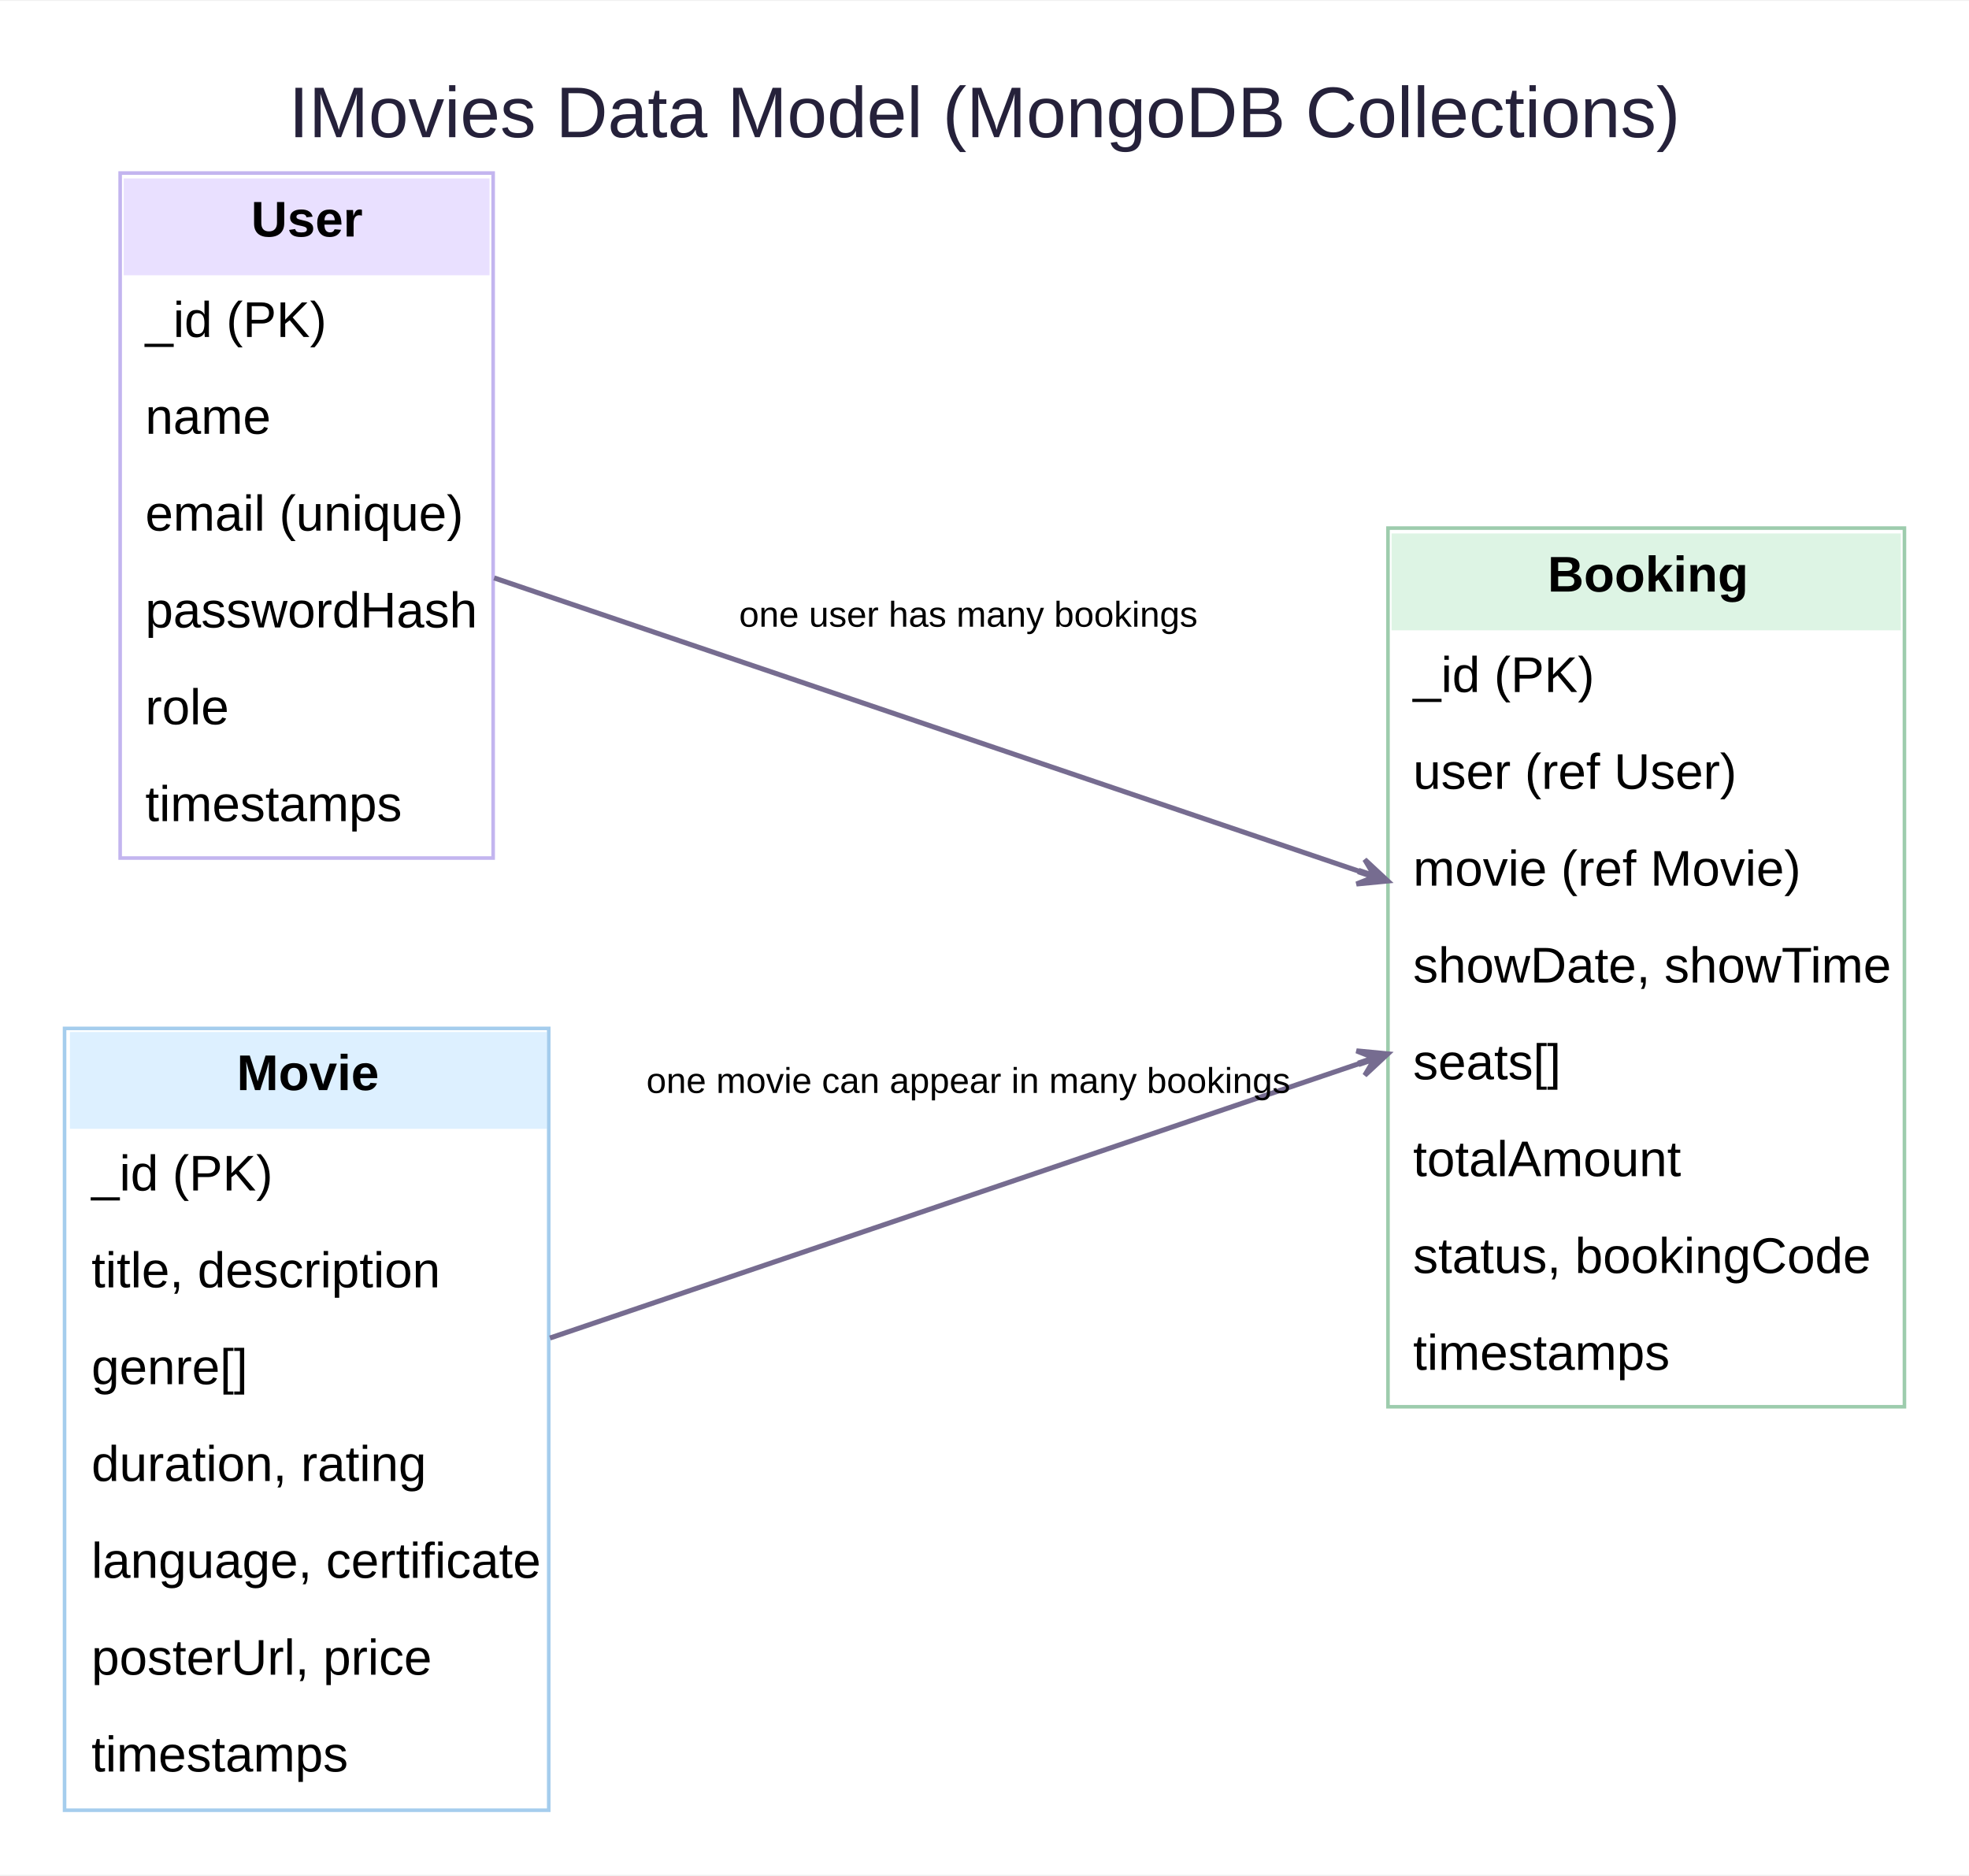
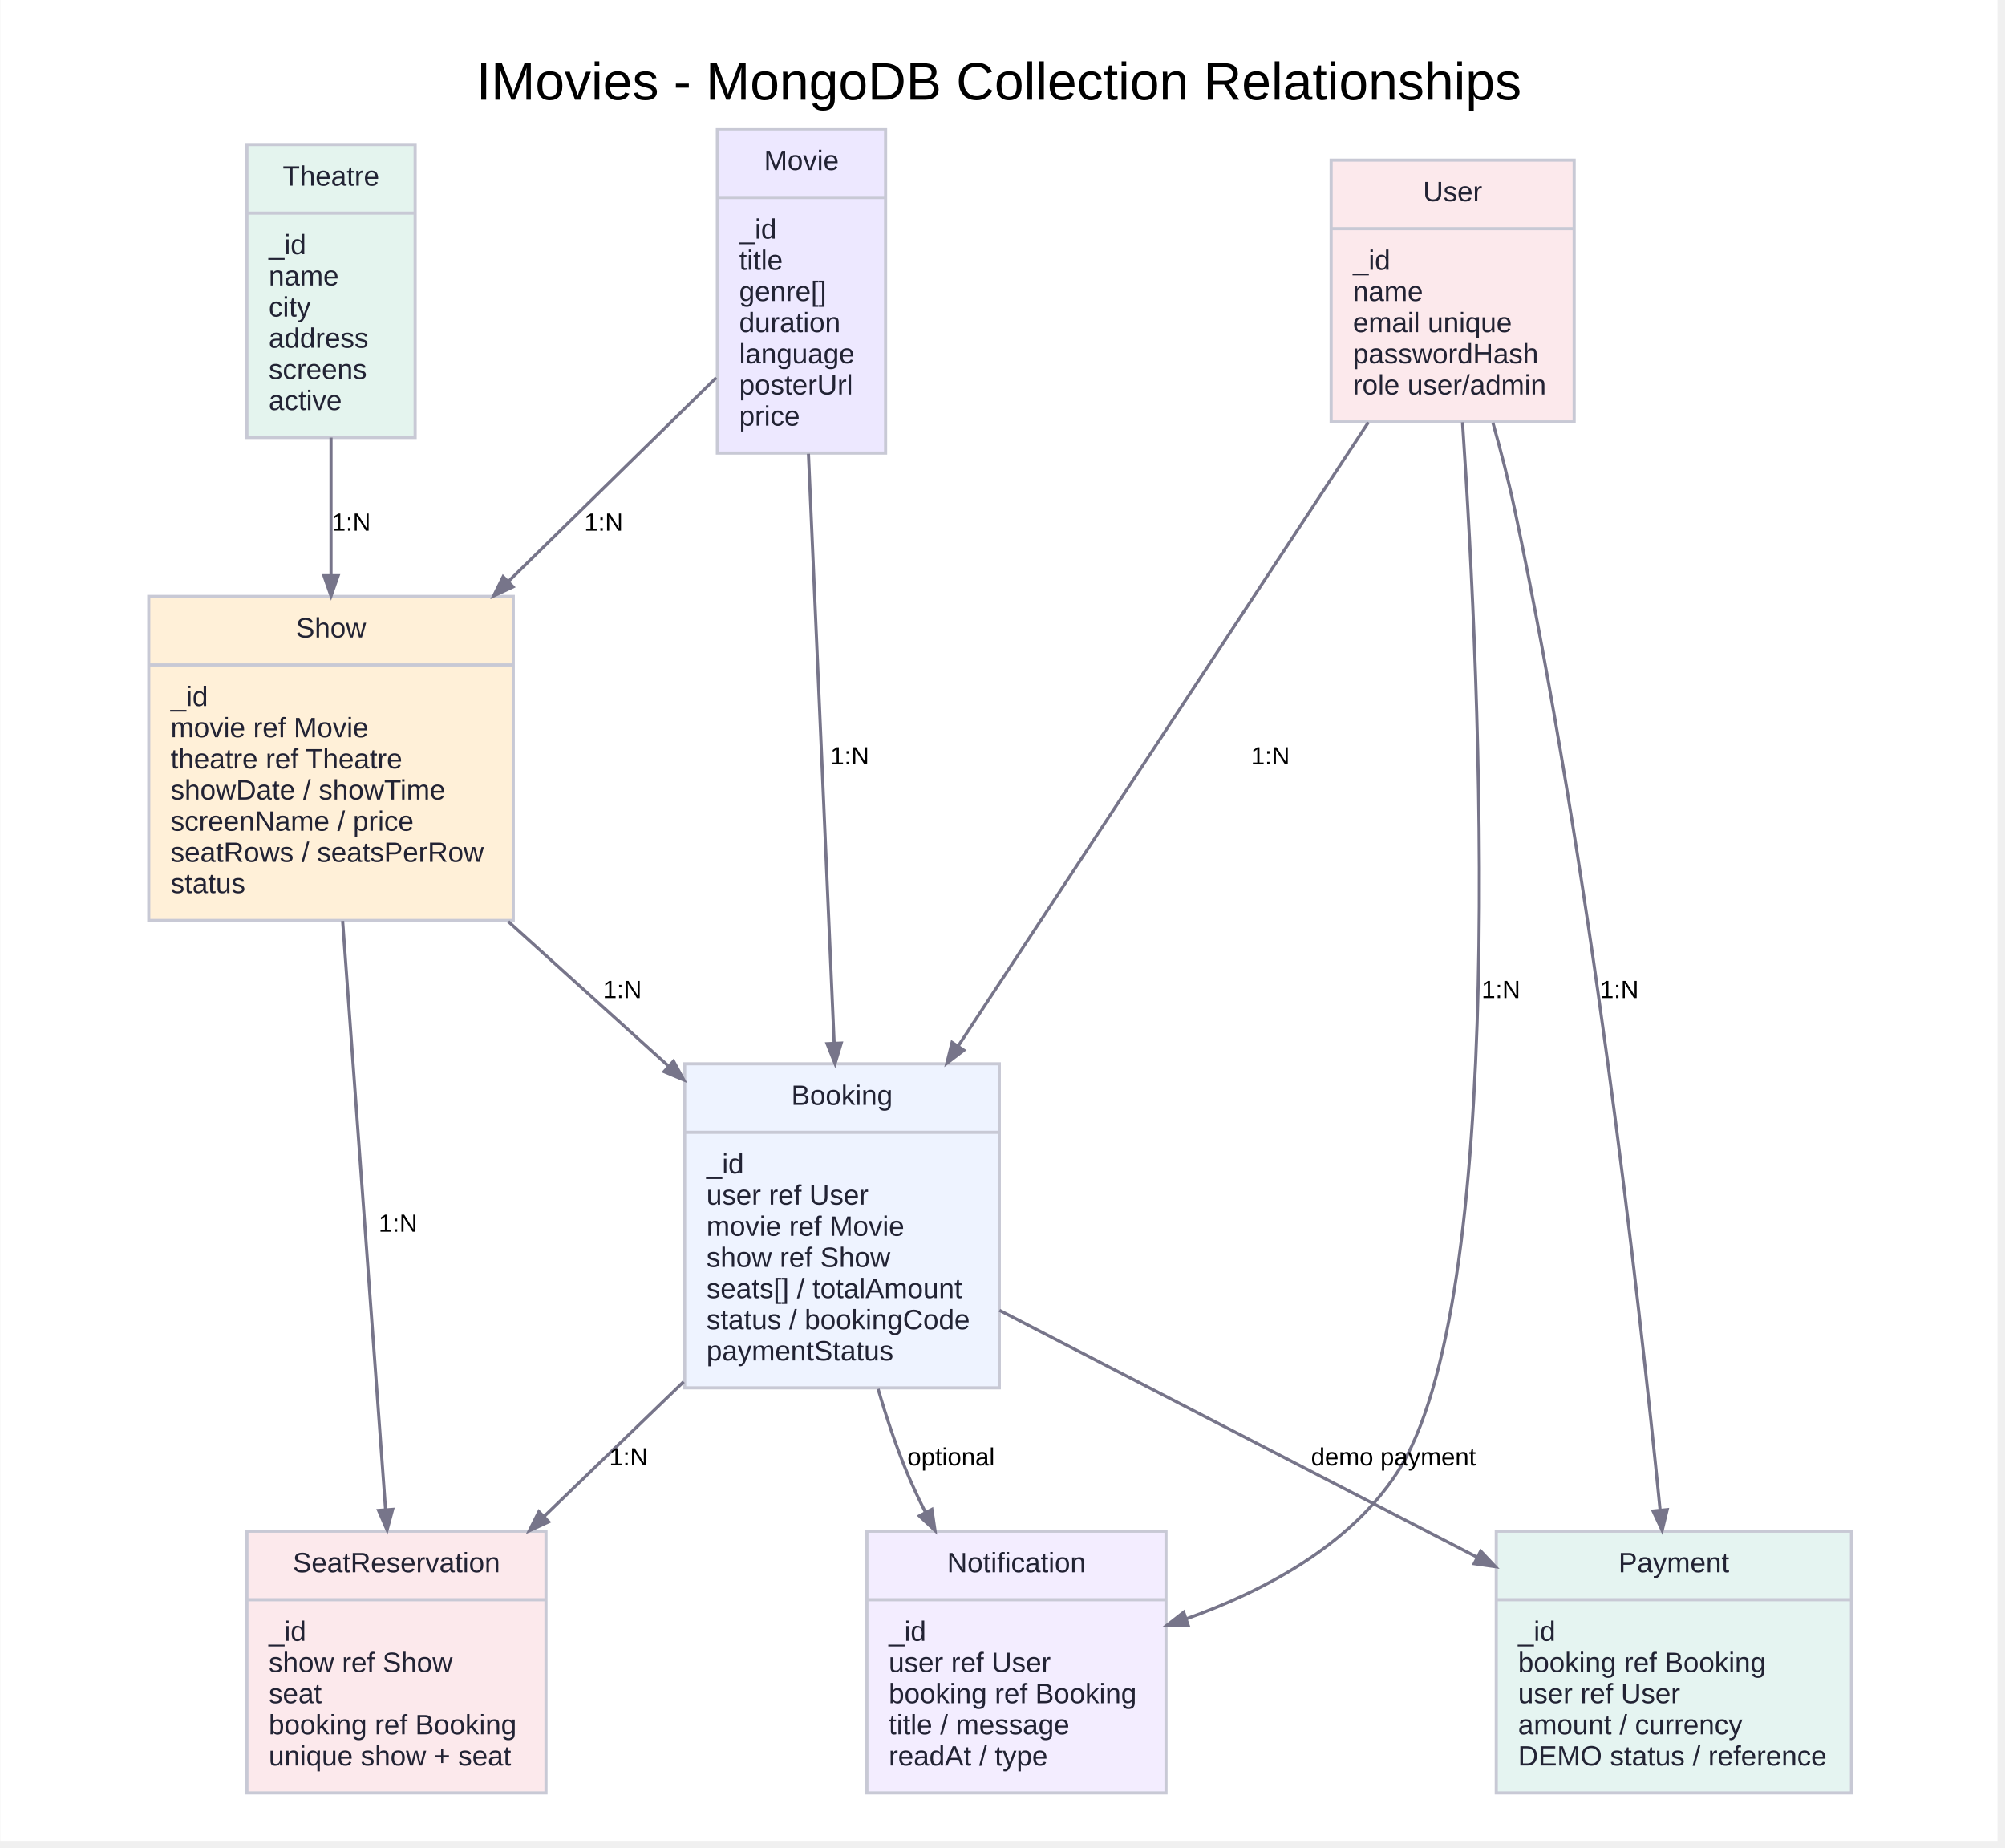
- <svg xmlns="http://www.w3.org/2000/svg" width="549pt" height="523pt" viewBox="0.00 0.00 549.00 522.50">
-   <g id="graph0" class="graph" transform="scale(1 1) rotate(0) translate(18 504.5)">
-     <polygon fill="white" stroke="transparent" points="-18,18 -18,-504.5 531,-504.5 531,18 -18,18" />
-     <text text-anchor="middle" x="256.5" y="-466.5" font-family="Arial" font-size="20.00" fill="#25213a">IMovies Data Model (MongoDB Collections)</text>
+ <svg xmlns="http://www.w3.org/2000/svg" width="547pt" height="504pt" viewBox="0.00 0.00 546.84 504.00">
+   <g id="graph0" class="graph" transform="scale(0.85 0.85) rotate(0) translate(14.4 576.4)">
+     <polygon fill="#ffffff" stroke="transparent" points="-14.4,14.4 -14.4,-576.4 626.61,-576.4 626.61,14.4 -14.4,14.4" />
+     <text text-anchor="middle" x="306.11" y="-544.4" font-family="Arial" font-size="17.00">IMovies - MongoDB Collection Relationships</text>
    <g id="node1" class="node">
-       <polygon fill="#e9e0ff" stroke="transparent" points="16.5,-428 16.5,-455 118.5,-455 118.5,-428 16.5,-428" />
-       <text text-anchor="start" x="52" y="-438.8" font-family="Arial" font-weight="bold" font-size="14.00">User</text>
-       <text text-anchor="start" x="22.5" y="-410.8" font-family="Arial" font-size="14.00">_id (PK)</text>
-       <text text-anchor="start" x="22.5" y="-383.8" font-family="Arial" font-size="14.00">name</text>
-       <text text-anchor="start" x="22.5" y="-356.8" font-family="Arial" font-size="14.00">email (unique)</text>
-       <text text-anchor="start" x="22.5" y="-329.8" font-family="Arial" font-size="14.00">passwordHash</text>
-       <text text-anchor="start" x="22.5" y="-302.8" font-family="Arial" font-size="14.00">role</text>
-       <text text-anchor="start" x="22.5" y="-275.8" font-family="Arial" font-size="14.00">timestamps</text>
-       <polygon fill="none" stroke="#c3b5ef" points="15.5,-265.5 15.5,-456.5 119.5,-456.5 119.5,-265.5 15.5,-265.5" />
+       <polygon fill="#fce9ec" stroke="#c8c9d5" points="412.75,-441 412.75,-525 490.75,-525 490.75,-441 412.75,-441" />
+       <text text-anchor="middle" x="451.75" y="-511.8" font-family="Arial" font-size="9.00" fill="#222334">User</text>
+       <polyline fill="none" stroke="#c8c9d5" points="412.75,-503 490.75,-503 " />
+       <text text-anchor="start" x="419.75" y="-489.8" font-family="Arial" font-size="9.00" fill="#222334">_id</text>
+       <text text-anchor="start" x="419.75" y="-479.8" font-family="Arial" font-size="9.00" fill="#222334">name</text>
+       <text text-anchor="start" x="419.75" y="-469.8" font-family="Arial" font-size="9.00" fill="#222334">email unique</text>
+       <text text-anchor="start" x="419.75" y="-459.8" font-family="Arial" font-size="9.00" fill="#222334">passwordHash</text>
+       <text text-anchor="start" x="419.75" y="-449.8" font-family="Arial" font-size="9.00" fill="#222334">role user/admin</text>
+     </g>
+     <g id="node5" class="node">
+       <polygon fill="#eef3ff" stroke="#c8c9d5" points="205.25,-131 205.25,-235 306.25,-235 306.25,-131 205.25,-131" />
+       <text text-anchor="middle" x="255.75" y="-221.8" font-family="Arial" font-size="9.00" fill="#222334">Booking</text>
+       <polyline fill="none" stroke="#c8c9d5" points="205.25,-213 306.25,-213 " />
+       <text text-anchor="start" x="212.25" y="-199.8" font-family="Arial" font-size="9.00" fill="#222334">_id</text>
+       <text text-anchor="start" x="212.25" y="-189.8" font-family="Arial" font-size="9.00" fill="#222334">user ref User</text>
+       <text text-anchor="start" x="212.25" y="-179.8" font-family="Arial" font-size="9.00" fill="#222334">movie ref Movie</text>
+       <text text-anchor="start" x="212.25" y="-169.8" font-family="Arial" font-size="9.00" fill="#222334">show ref Show</text>
+       <text text-anchor="start" x="212.25" y="-159.8" font-family="Arial" font-size="9.00" fill="#222334">seats[] / totalAmount</text>
+       <text text-anchor="start" x="212.25" y="-149.8" font-family="Arial" font-size="9.00" fill="#222334">status / bookingCode</text>
+       <text text-anchor="start" x="212.25" y="-139.8" font-family="Arial" font-size="9.00" fill="#222334">paymentStatus</text>
+     </g>
+     <g id="edge1" class="edge">
+       <path fill="none" stroke="#77758a" d="M424.71,-440.88C390.52,-388.91 331.52,-299.19 293.07,-240.73" />
+       <polygon fill="#77758a" stroke="#77758a" points="294.88,-239.36 289.41,-235.18 291.08,-241.86 294.88,-239.36" />
+       <text text-anchor="middle" x="393.25" y="-331.1" font-family="Arial" font-size="8.00">1:N</text>
+     </g>
+     <g id="node7" class="node">
+       <polygon fill="#e5f4f1" stroke="#c8c9d5" points="465.75,-1 465.75,-85 579.75,-85 579.75,-1 465.75,-1" />
+       <text text-anchor="middle" x="522.75" y="-71.8" font-family="Arial" font-size="9.00" fill="#222334">Payment</text>
+       <polyline fill="none" stroke="#c8c9d5" points="465.75,-63 579.75,-63 " />
+       <text text-anchor="start" x="472.75" y="-49.8" font-family="Arial" font-size="9.00" fill="#222334">_id</text>
+       <text text-anchor="start" x="472.75" y="-39.8" font-family="Arial" font-size="9.00" fill="#222334">booking ref Booking</text>
+       <text text-anchor="start" x="472.75" y="-29.8" font-family="Arial" font-size="9.00" fill="#222334">user ref User</text>
+       <text text-anchor="start" x="472.75" y="-19.8" font-family="Arial" font-size="9.00" fill="#222334">amount / currency</text>
+       <text text-anchor="start" x="472.75" y="-9.8" font-family="Arial" font-size="9.00" fill="#222334">DEMO status / reference</text>
+     </g>
+     <g id="edge9" class="edge">
+       <path fill="none" stroke="#77758a" d="M464.68,-440.72C467.28,-431.49 469.8,-421.71 471.75,-412.5 495.88,-298.65 511.31,-162.51 518.33,-91.86" />
+       <polygon fill="#77758a" stroke="#77758a" points="520.61,-91.92 518.99,-85.23 516.08,-91.47 520.61,-91.92" />
+       <text text-anchor="middle" x="505.25" y="-256.1" font-family="Arial" font-size="8.00">1:N</text>
+     </g>
+     <g id="node8" class="node">
+       <polygon fill="#f3edff" stroke="#c8c9d5" points="263.75,-1 263.75,-85 359.75,-85 359.75,-1 263.75,-1" />
+       <text text-anchor="middle" x="311.75" y="-71.8" font-family="Arial" font-size="9.00" fill="#222334">Notification</text>
+       <polyline fill="none" stroke="#c8c9d5" points="263.75,-63 359.75,-63 " />
+       <text text-anchor="start" x="270.75" y="-49.8" font-family="Arial" font-size="9.00" fill="#222334">_id</text>
+       <text text-anchor="start" x="270.75" y="-39.8" font-family="Arial" font-size="9.00" fill="#222334">user ref User</text>
+       <text text-anchor="start" x="270.75" y="-29.8" font-family="Arial" font-size="9.00" fill="#222334">booking ref Booking</text>
+       <text text-anchor="start" x="270.75" y="-19.8" font-family="Arial" font-size="9.00" fill="#222334">title / message</text>
+       <text text-anchor="start" x="270.75" y="-9.8" font-family="Arial" font-size="9.00" fill="#222334">readAt / type</text>
+     </g>
+     <g id="edge10" class="edge">
+       <path fill="none" stroke="#77758a" d="M454.91,-440.89C460.75,-354.57 469.57,-157.9 433.75,-103.5 418.4,-80.18 391.13,-65.71 366.27,-56.88" />
+       <polygon fill="#77758a" stroke="#77758a" points="366.89,-54.69 360,-54.76 365.43,-59 366.89,-54.69" />
+       <text text-anchor="middle" x="467.25" y="-256.1" font-family="Arial" font-size="8.00">1:N</text>
+     </g>
+     <g id="node2" class="node">
+       <polygon fill="#ede8ff" stroke="#c8c9d5" points="215.75,-431 215.75,-535 269.75,-535 269.75,-431 215.75,-431" />
+       <text text-anchor="middle" x="242.75" y="-521.8" font-family="Arial" font-size="9.00" fill="#222334">Movie</text>
+       <polyline fill="none" stroke="#c8c9d5" points="215.75,-513 269.75,-513 " />
+       <text text-anchor="start" x="222.75" y="-499.8" font-family="Arial" font-size="9.00" fill="#222334">_id</text>
+       <text text-anchor="start" x="222.75" y="-489.8" font-family="Arial" font-size="9.00" fill="#222334">title</text>
+       <text text-anchor="start" x="222.75" y="-479.8" font-family="Arial" font-size="9.00" fill="#222334">genre[]</text>
+       <text text-anchor="start" x="222.75" y="-469.8" font-family="Arial" font-size="9.00" fill="#222334">duration</text>
+       <text text-anchor="start" x="222.75" y="-459.8" font-family="Arial" font-size="9.00" fill="#222334">language</text>
+       <text text-anchor="start" x="222.75" y="-449.8" font-family="Arial" font-size="9.00" fill="#222334">posterUrl</text>
+       <text text-anchor="start" x="222.75" y="-439.8" font-family="Arial" font-size="9.00" fill="#222334">price</text>
+     </g>
+     <g id="node4" class="node">
+       <polygon fill="#fff0d8" stroke="#c8c9d5" points="33.25,-281 33.25,-385 150.25,-385 150.25,-281 33.25,-281" />
+       <text text-anchor="middle" x="91.75" y="-371.8" font-family="Arial" font-size="9.00" fill="#222334">Show</text>
+       <polyline fill="none" stroke="#c8c9d5" points="33.25,-363 150.25,-363 " />
+       <text text-anchor="start" x="40.25" y="-349.8" font-family="Arial" font-size="9.00" fill="#222334">_id</text>
+       <text text-anchor="start" x="40.25" y="-339.8" font-family="Arial" font-size="9.00" fill="#222334">movie ref Movie</text>
+       <text text-anchor="start" x="40.25" y="-329.8" font-family="Arial" font-size="9.00" fill="#222334">theatre ref Theatre</text>
+       <text text-anchor="start" x="40.25" y="-319.8" font-family="Arial" font-size="9.00" fill="#222334">showDate / showTime</text>
+       <text text-anchor="start" x="40.25" y="-309.8" font-family="Arial" font-size="9.00" fill="#222334">screenName / price</text>
+       <text text-anchor="start" x="40.25" y="-299.8" font-family="Arial" font-size="9.00" fill="#222334">seatRows / seatsPerRow</text>
+       <text text-anchor="start" x="40.25" y="-289.8" font-family="Arial" font-size="9.00" fill="#222334">status</text>
+     </g>
+     <g id="edge2" class="edge">
+       <path fill="none" stroke="#77758a" d="M215.41,-455.2C196.84,-437 171.61,-412.27 148.77,-389.89" />
+       <polygon fill="#77758a" stroke="#77758a" points="150.18,-388.08 143.94,-385.15 146.99,-391.33 150.18,-388.08" />
+       <text text-anchor="middle" x="179.25" y="-406.1" font-family="Arial" font-size="8.00">1:N</text>
+     </g>
+     <g id="edge3" class="edge">
+       <path fill="none" stroke="#77758a" d="M244.99,-430.77C247.28,-378.16 250.85,-296.43 253.24,-241.61" />
+       <polygon fill="#77758a" stroke="#77758a" points="255.51,-241.65 253.53,-235.06 250.97,-241.45 255.51,-241.65" />
+       <text text-anchor="middle" x="258.25" y="-331.1" font-family="Arial" font-size="8.00">1:N</text>
    </g>
    <g id="node3" class="node">
-       <polygon fill="#ddf4e4" stroke="transparent" points="370,-329 370,-356 512,-356 512,-329 370,-329" />
-       <text text-anchor="start" x="413.5" y="-339.8" font-family="Arial" font-weight="bold" font-size="14.00">Booking</text>
-       <text text-anchor="start" x="376" y="-311.8" font-family="Arial" font-size="14.00">_id (PK)</text>
-       <text text-anchor="start" x="376" y="-284.8" font-family="Arial" font-size="14.00">user (ref User)</text>
-       <text text-anchor="start" x="376" y="-257.8" font-family="Arial" font-size="14.00">movie (ref Movie)</text>
-       <text text-anchor="start" x="376" y="-230.8" font-family="Arial" font-size="14.00">showDate, showTime</text>
-       <text text-anchor="start" x="376" y="-203.8" font-family="Arial" font-size="14.00">seats[]</text>
-       <text text-anchor="start" x="376" y="-176.8" font-family="Arial" font-size="14.00">totalAmount</text>
-       <text text-anchor="start" x="376" y="-149.8" font-family="Arial" font-size="14.00">status, bookingCode</text>
-       <text text-anchor="start" x="376" y="-122.8" font-family="Arial" font-size="14.00">timestamps</text>
-       <polygon fill="none" stroke="#9dccad" points="369,-112.5 369,-357.5 513,-357.5 513,-112.5 369,-112.5" />
+       <polygon fill="#e4f4ee" stroke="#c8c9d5" points="64.75,-436 64.75,-530 118.75,-530 118.75,-436 64.75,-436" />
+       <text text-anchor="middle" x="91.75" y="-516.8" font-family="Arial" font-size="9.00" fill="#222334">Theatre</text>
+       <polyline fill="none" stroke="#c8c9d5" points="64.75,-508 118.75,-508 " />
+       <text text-anchor="start" x="71.75" y="-494.8" font-family="Arial" font-size="9.00" fill="#222334">_id</text>
+       <text text-anchor="start" x="71.75" y="-484.8" font-family="Arial" font-size="9.00" fill="#222334">name</text>
+       <text text-anchor="start" x="71.75" y="-474.8" font-family="Arial" font-size="9.00" fill="#222334">city</text>
+       <text text-anchor="start" x="71.75" y="-464.8" font-family="Arial" font-size="9.00" fill="#222334">address</text>
+       <text text-anchor="start" x="71.75" y="-454.8" font-family="Arial" font-size="9.00" fill="#222334">screens</text>
+       <text text-anchor="start" x="71.75" y="-444.8" font-family="Arial" font-size="9.00" fill="#222334">active</text>
    </g>
-     <g id="edge1" class="edge">
-       <path fill="none" stroke="#766c90" stroke-width="1.4" d="M119.77,-343.61C182.18,-322.44 288.26,-286.46 361.11,-261.76" />
-       <polygon fill="#766c90" stroke="#766c90" stroke-width="1.4" points="368.94,-259.1 362.52,-265.08 365.21,-260.58 361.43,-261.86 361.36,-261.67 361.3,-261.48 365.09,-260.2 360.21,-258.26 368.94,-259.1 368.94,-259.1" />
-       <text text-anchor="middle" x="252" y="-330" font-family="Arial" font-size="10.00">one user has many bookings</text>
+     <g id="edge4" class="edge">
+       <path fill="none" stroke="#77758a" d="M91.75,-435.98C91.75,-422 91.75,-406.46 91.75,-391.8" />
+       <polygon fill="#77758a" stroke="#77758a" points="94.03,-391.64 91.75,-385.14 89.48,-391.64 94.03,-391.64" />
+       <text text-anchor="middle" x="98.25" y="-406.1" font-family="Arial" font-size="8.00">1:N</text>
    </g>
-     <g id="node2" class="node">
-       <polygon fill="#ddf0ff" stroke="transparent" points="1.5,-190 1.5,-217 134.5,-217 134.5,-190 1.5,-190" />
-       <text text-anchor="start" x="48" y="-200.8" font-family="Arial" font-weight="bold" font-size="14.00">Movie</text>
-       <text text-anchor="start" x="7.5" y="-172.8" font-family="Arial" font-size="14.00">_id (PK)</text>
-       <text text-anchor="start" x="7.5" y="-145.8" font-family="Arial" font-size="14.00">title, description</text>
-       <text text-anchor="start" x="7.5" y="-118.8" font-family="Arial" font-size="14.00">genre[]</text>
-       <text text-anchor="start" x="7.5" y="-91.8" font-family="Arial" font-size="14.00">duration, rating</text>
-       <text text-anchor="start" x="7.5" y="-64.8" font-family="Arial" font-size="14.00">language, certificate</text>
-       <text text-anchor="start" x="7.5" y="-37.8" font-family="Arial" font-size="14.00">posterUrl, price</text>
-       <text text-anchor="start" x="7.5" y="-10.8" font-family="Arial" font-size="14.00">timestamps</text>
-       <polygon fill="none" stroke="#a5cded" points="0,0 0,-218 135,-218 135,0 0,0" />
+     <g id="edge5" class="edge">
+       <path fill="none" stroke="#77758a" d="M148.65,-280.65C165.25,-265.67 183.37,-249.32 199.91,-234.4" />
+       <polygon fill="#77758a" stroke="#77758a" points="201.68,-235.86 204.98,-229.82 198.63,-232.48 201.68,-235.86" />
+       <text text-anchor="middle" x="185.25" y="-256.1" font-family="Arial" font-size="8.00">1:N</text>
    </g>
-     <g id="edge2" class="edge">
-       <path fill="none" stroke="#766c90" stroke-width="1.4" d="M135.35,-131.67C198.81,-153.2 294.22,-185.56 361.32,-208.31" />
-       <polygon fill="#766c90" stroke="#766c90" stroke-width="1.4" points="368.95,-210.9 360.21,-211.74 365.09,-209.81 361.31,-208.52 361.37,-208.33 361.43,-208.14 365.22,-209.43 362.53,-204.92 368.95,-210.9 368.95,-210.9" />
-       <text text-anchor="middle" x="252" y="-200" font-family="Arial" font-size="10.00">one movie can appear in many bookings</text>
+     <g id="node6" class="node">
+       <polygon fill="#fce9ec" stroke="#c8c9d5" points="64.75,-1 64.75,-85 160.75,-85 160.75,-1 64.75,-1" />
+       <text text-anchor="middle" x="112.75" y="-71.8" font-family="Arial" font-size="9.00" fill="#222334">SeatReservation</text>
+       <polyline fill="none" stroke="#c8c9d5" points="64.75,-63 160.75,-63 " />
+       <text text-anchor="start" x="71.75" y="-49.8" font-family="Arial" font-size="9.00" fill="#222334">_id</text>
+       <text text-anchor="start" x="71.75" y="-39.8" font-family="Arial" font-size="9.00" fill="#222334">show ref Show</text>
+       <text text-anchor="start" x="71.75" y="-29.8" font-family="Arial" font-size="9.00" fill="#222334">seat</text>
+       <text text-anchor="start" x="71.75" y="-19.8" font-family="Arial" font-size="9.00" fill="#222334">booking ref Booking</text>
+       <text text-anchor="start" x="71.75" y="-9.8" font-family="Arial" font-size="9.00" fill="#222334">unique show + seat</text>
+     </g>
+     <g id="edge6" class="edge">
+       <path fill="none" stroke="#77758a" d="M95.48,-280.84C99.38,-227.36 105.45,-144.1 109.26,-91.88" />
+       <polygon fill="#77758a" stroke="#77758a" points="111.53,-92 109.74,-85.36 107,-91.67 111.53,-92" />
+       <text text-anchor="middle" x="113.25" y="-181.1" font-family="Arial" font-size="8.00">1:N</text>
+     </g>
+     <g id="edge7" class="edge">
+       <path fill="none" stroke="#77758a" d="M204.93,-132.96C190.36,-118.9 174.54,-103.63 160.18,-89.77" />
+       <polygon fill="#77758a" stroke="#77758a" points="161.63,-88.01 155.38,-85.13 158.47,-91.28 161.63,-88.01" />
+       <text text-anchor="middle" x="187.25" y="-106.1" font-family="Arial" font-size="8.00">1:N</text>
+     </g>
+     <g id="edge8" class="edge">
+       <path fill="none" stroke="#77758a" d="M306.29,-155.88C349.78,-133.4 412.74,-100.86 459.56,-76.66" />
+       <polygon fill="#77758a" stroke="#77758a" points="460.75,-78.61 465.48,-73.6 458.66,-74.57 460.75,-78.61" />
+       <text text-anchor="middle" x="432.75" y="-106.1" font-family="Arial" font-size="8.00">demo payment</text>
+     </g>
+     <g id="edge11" class="edge">
+       <path fill="none" stroke="#77758a" d="M267.34,-130.66C270.02,-121.47 273.16,-112.09 276.75,-103.5 278.46,-99.42 280.41,-95.27 282.49,-91.17" />
+       <polygon fill="#77758a" stroke="#77758a" points="284.61,-92.01 285.61,-85.2 280.58,-89.9 284.61,-92.01" />
+       <text text-anchor="middle" x="290.75" y="-106.1" font-family="Arial" font-size="8.00">optional</text>
    </g>
  </g>
</svg>
